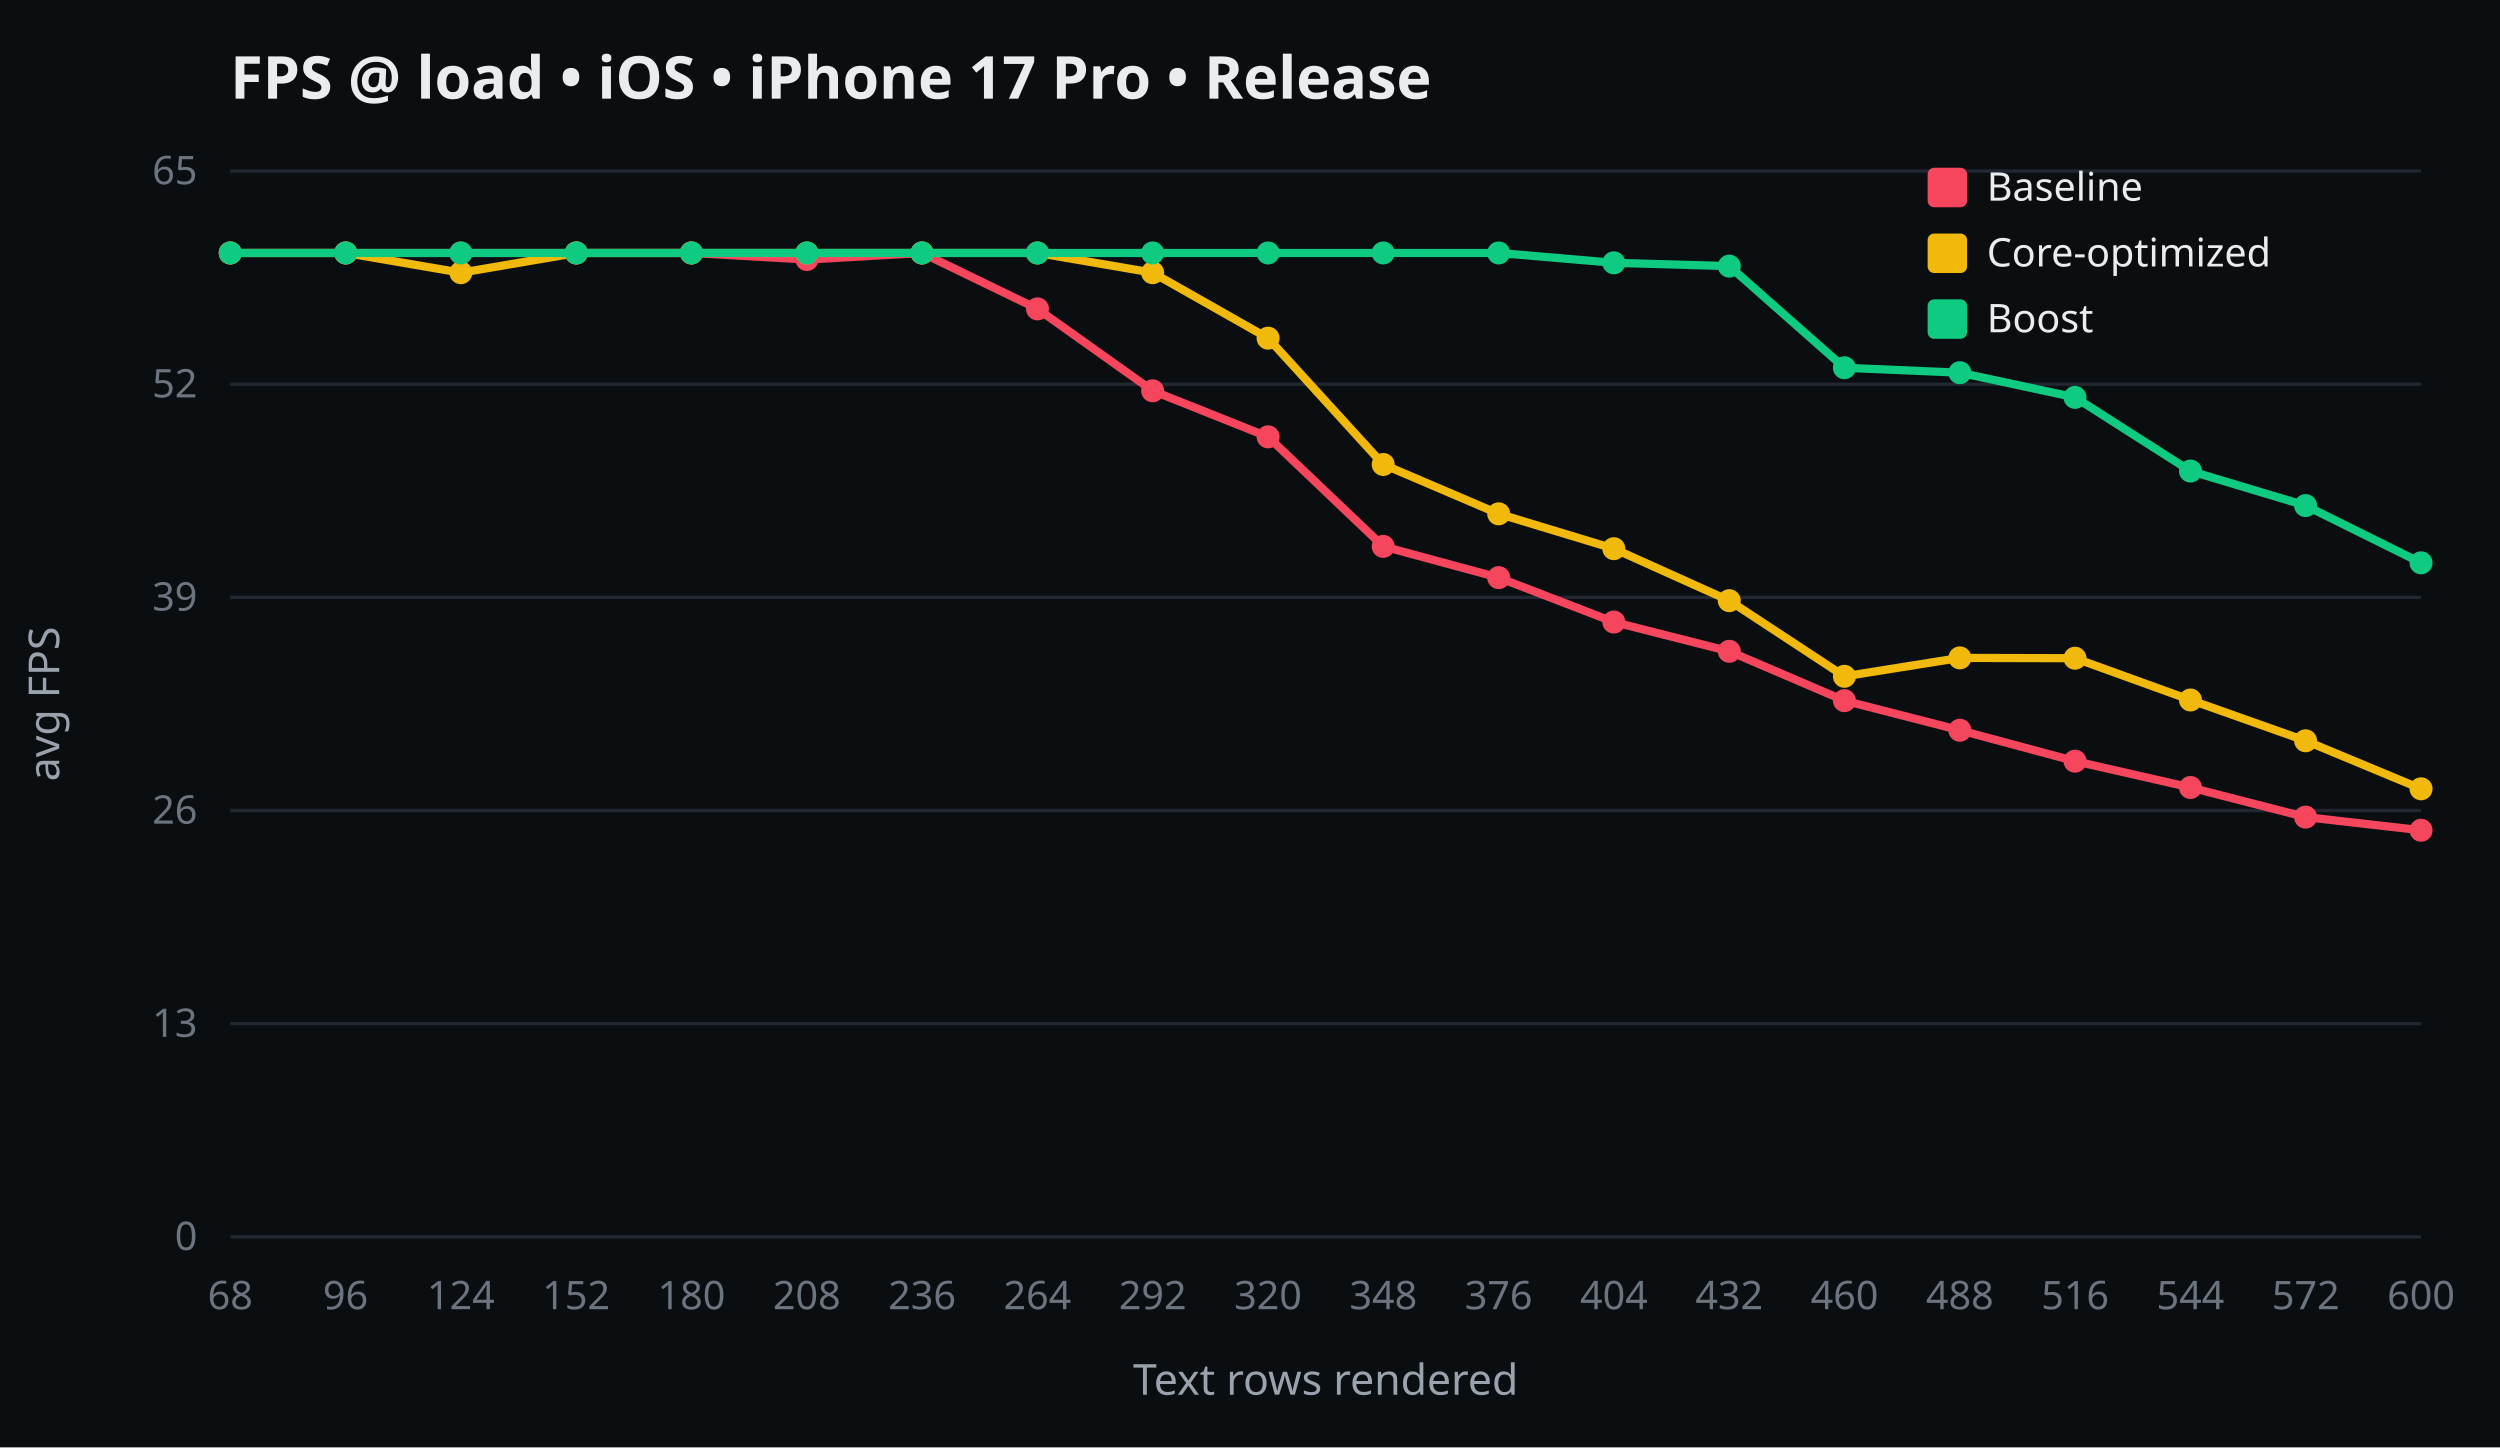
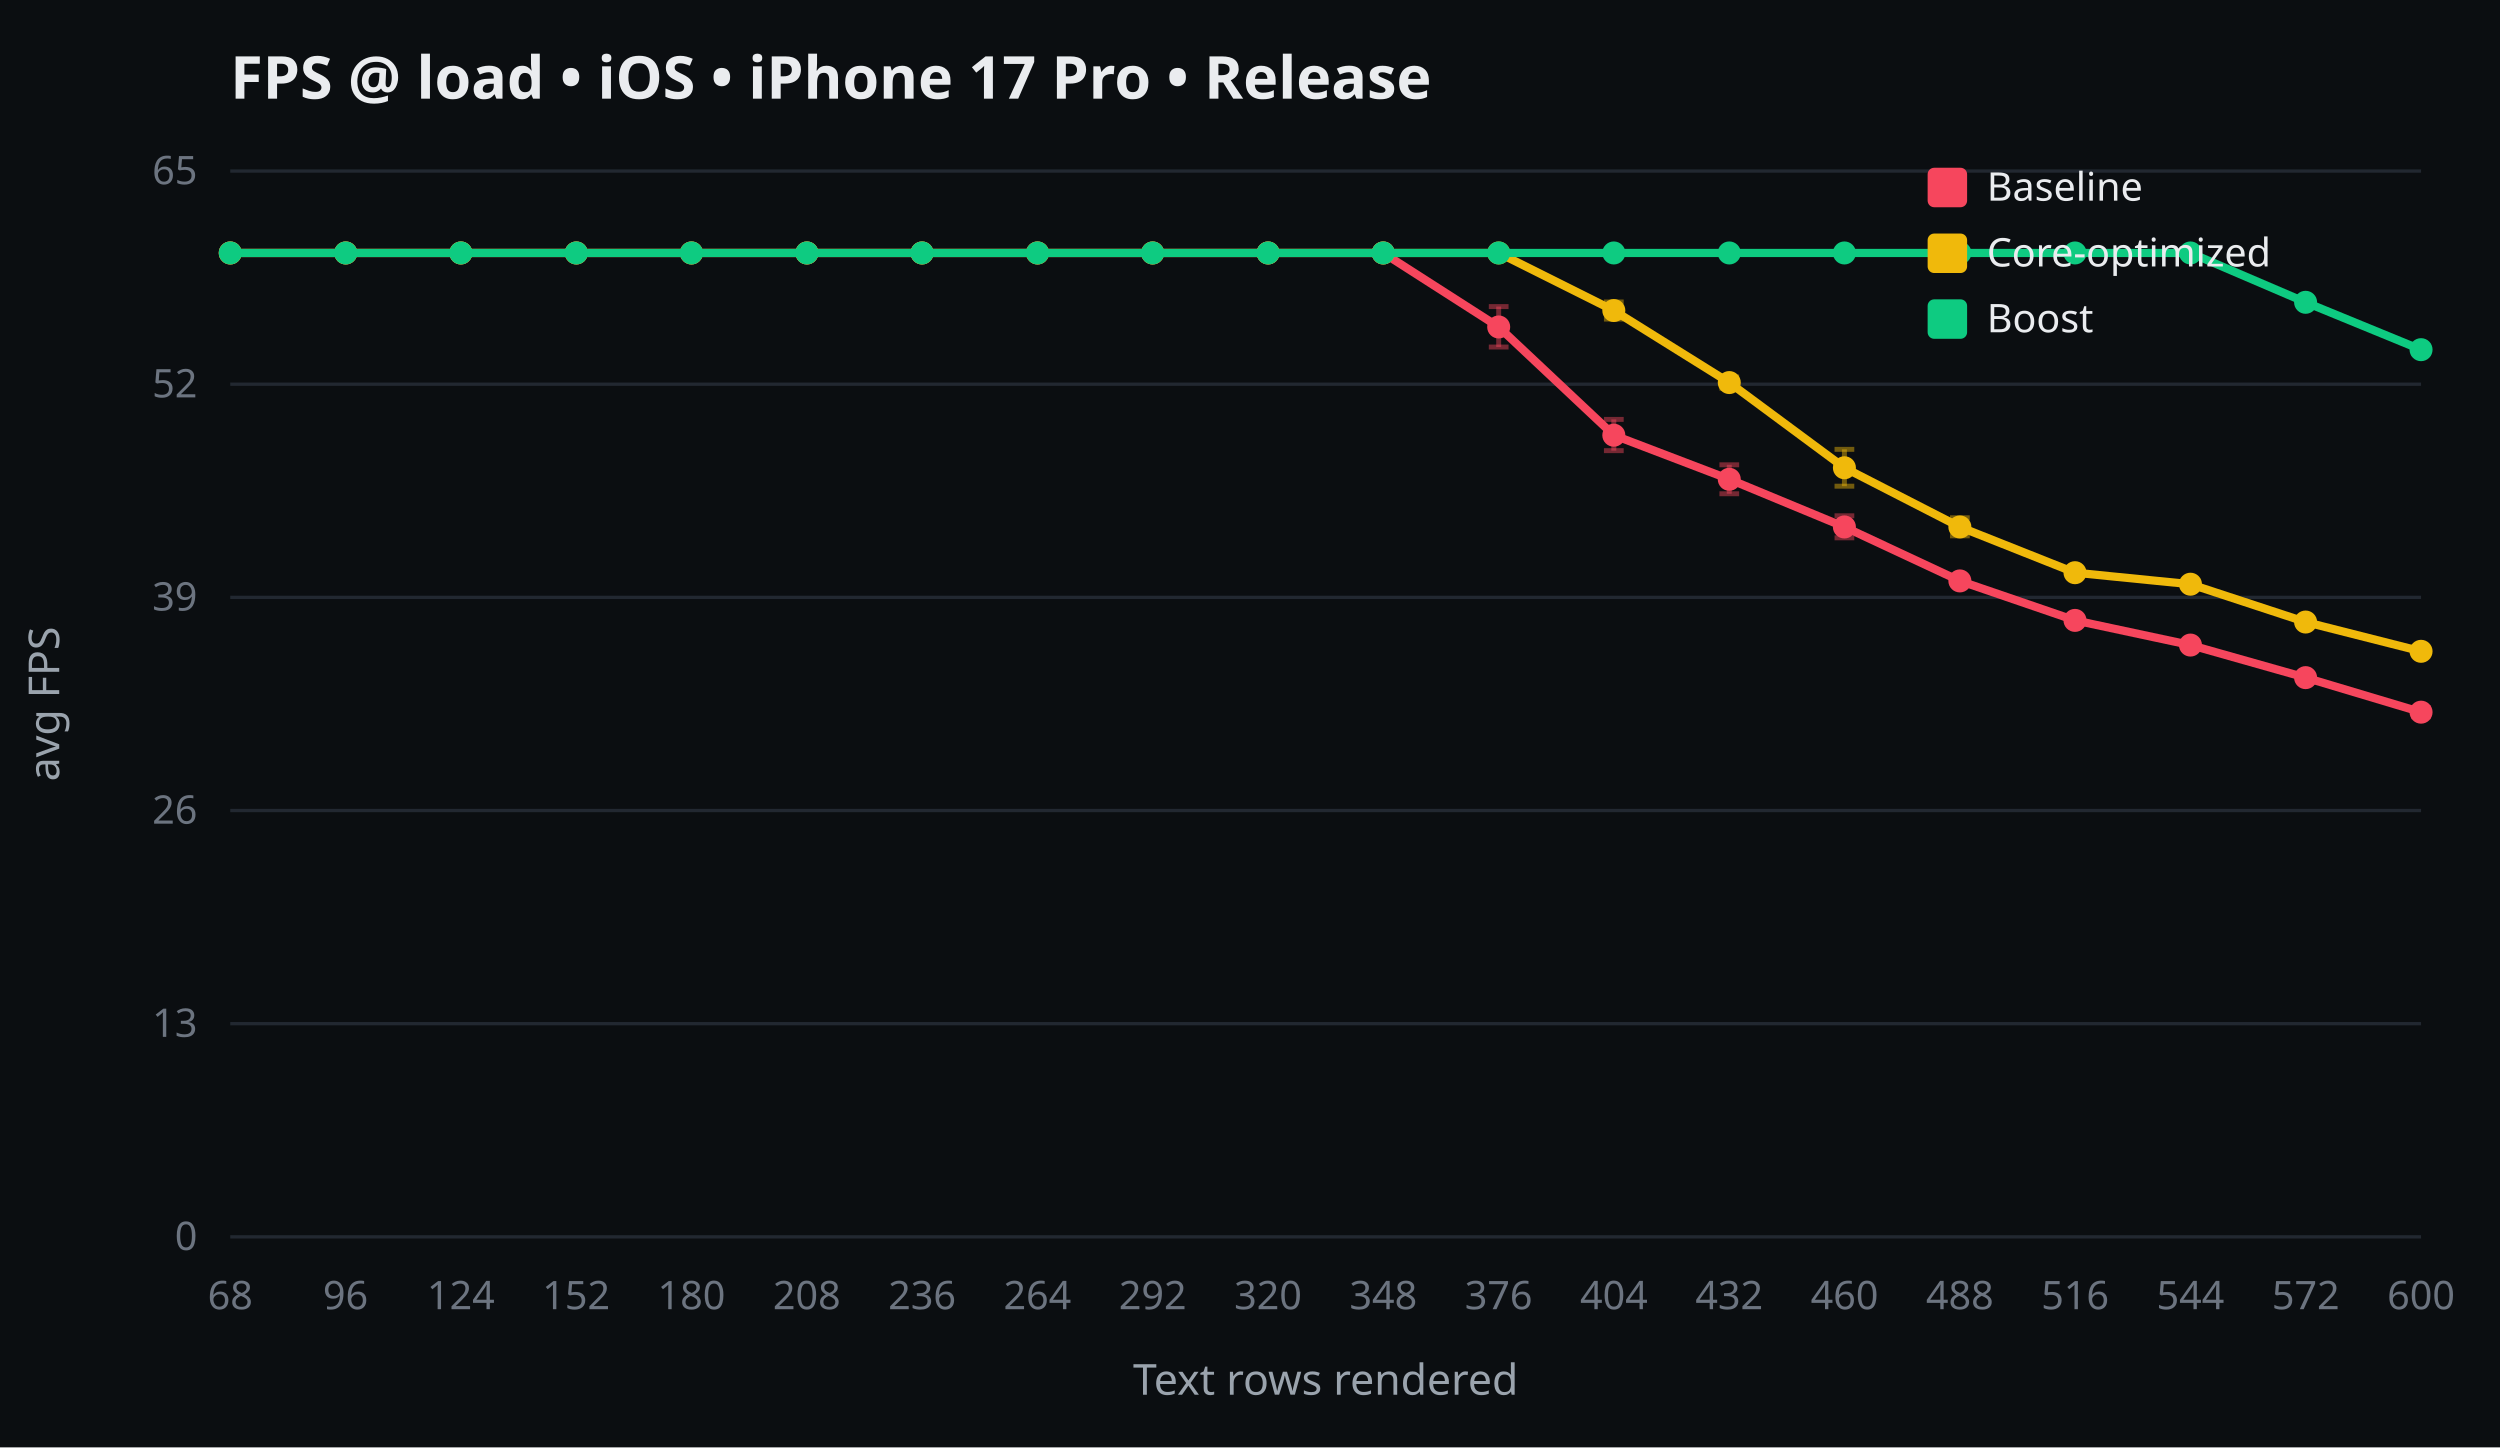
<svg xmlns="http://www.w3.org/2000/svg" width="760" height="440" viewBox="0 0 760 440">
  <rect x="0" y="0" width="760" height="440" fill="#0b0e11" />
  <text x="70" y="30" fill="#eaecef" font-size="18" font-weight="700" font-family="system-ui,sans-serif">FPS @ load • iOS • iPhone 17 Pro • Release</text>
  <line x1="70" y1="376" x2="736" y2="376" stroke="#222831" stroke-width="1" />
  <text x="60" y="380" fill="#6c7480" font-size="12" text-anchor="end" font-family="system-ui,sans-serif">0</text>
  <line x1="70" y1="311.2" x2="736" y2="311.2" stroke="#222831" stroke-width="1" />
  <text x="60" y="315.2" fill="#6c7480" font-size="12" text-anchor="end" font-family="system-ui,sans-serif">13</text>
  <line x1="70" y1="246.4" x2="736" y2="246.4" stroke="#222831" stroke-width="1" />
  <text x="60" y="250.4" fill="#6c7480" font-size="12" text-anchor="end" font-family="system-ui,sans-serif">26</text>
  <line x1="70" y1="181.6" x2="736" y2="181.6" stroke="#222831" stroke-width="1" />
  <text x="60" y="185.6" fill="#6c7480" font-size="12" text-anchor="end" font-family="system-ui,sans-serif">39</text>
  <line x1="70" y1="116.8" x2="736" y2="116.8" stroke="#222831" stroke-width="1" />
  <text x="60" y="120.8" fill="#6c7480" font-size="12" text-anchor="end" font-family="system-ui,sans-serif">52</text>
  <line x1="70" y1="52" x2="736" y2="52" stroke="#222831" stroke-width="1" />
  <text x="60" y="56" fill="#6c7480" font-size="12" text-anchor="end" font-family="system-ui,sans-serif">65</text>
  <text x="70" y="398" fill="#6c7480" font-size="12" text-anchor="middle" font-family="system-ui,sans-serif">68</text>
  <text x="105.053" y="398" fill="#6c7480" font-size="12" text-anchor="middle" font-family="system-ui,sans-serif">96</text>
  <text x="140.105" y="398" fill="#6c7480" font-size="12" text-anchor="middle" font-family="system-ui,sans-serif">124</text>
  <text x="175.158" y="398" fill="#6c7480" font-size="12" text-anchor="middle" font-family="system-ui,sans-serif">152</text>
  <text x="210.211" y="398" fill="#6c7480" font-size="12" text-anchor="middle" font-family="system-ui,sans-serif">180</text>
  <text x="245.263" y="398" fill="#6c7480" font-size="12" text-anchor="middle" font-family="system-ui,sans-serif">208</text>
  <text x="280.316" y="398" fill="#6c7480" font-size="12" text-anchor="middle" font-family="system-ui,sans-serif">236</text>
  <text x="315.368" y="398" fill="#6c7480" font-size="12" text-anchor="middle" font-family="system-ui,sans-serif">264</text>
  <text x="350.421" y="398" fill="#6c7480" font-size="12" text-anchor="middle" font-family="system-ui,sans-serif">292</text>
  <text x="385.474" y="398" fill="#6c7480" font-size="12" text-anchor="middle" font-family="system-ui,sans-serif">320</text>
  <text x="420.526" y="398" fill="#6c7480" font-size="12" text-anchor="middle" font-family="system-ui,sans-serif">348</text>
  <text x="455.579" y="398" fill="#6c7480" font-size="12" text-anchor="middle" font-family="system-ui,sans-serif">376</text>
  <text x="490.632" y="398" fill="#6c7480" font-size="12" text-anchor="middle" font-family="system-ui,sans-serif">404</text>
  <text x="525.684" y="398" fill="#6c7480" font-size="12" text-anchor="middle" font-family="system-ui,sans-serif">432</text>
  <text x="560.737" y="398" fill="#6c7480" font-size="12" text-anchor="middle" font-family="system-ui,sans-serif">460</text>
  <text x="595.789" y="398" fill="#6c7480" font-size="12" text-anchor="middle" font-family="system-ui,sans-serif">488</text>
  <text x="630.842" y="398" fill="#6c7480" font-size="12" text-anchor="middle" font-family="system-ui,sans-serif">516</text>
  <text x="665.895" y="398" fill="#6c7480" font-size="12" text-anchor="middle" font-family="system-ui,sans-serif">544</text>
  <text x="700.947" y="398" fill="#6c7480" font-size="12" text-anchor="middle" font-family="system-ui,sans-serif">572</text>
  <text x="736" y="398" fill="#6c7480" font-size="12" text-anchor="middle" font-family="system-ui,sans-serif">600</text>
  <text x="403" y="424" fill="#9aa3ad" font-size="13" text-anchor="middle" font-family="system-ui,sans-serif">Text rows rendered</text>
  <text x="18" y="214" fill="#9aa3ad" font-size="13" text-anchor="middle" font-family="system-ui,sans-serif" transform="rotate(-90 18 214)">avg FPS</text>
-   <polyline points="70.0,76.9 105.1,76.9 140.1,76.9 175.2,76.9 210.2,76.9 245.3,78.9 280.3,76.9 315.4,93.9 350.4,118.8 385.5,132.8 420.5,166.1 455.6,175.6 490.6,189.1 525.7,198.0 560.7,213.0 595.8,222.0 630.8,231.4 665.9,239.4 700.9,248.4 736.0,252.4" fill="none" stroke="#f6465d" stroke-width="2.5" />
+   <line x1="70.0" y1="76.9" x2="70.0" y2="76.9" stroke="#f6465d" stroke-width="1.5" opacity="0.45" />
+   <line x1="67.0" y1="76.9" x2="73.0" y2="76.9" stroke="#f6465d" stroke-width="1.5" opacity="0.45" />
+   <line x1="67.0" y1="76.9" x2="73.0" y2="76.9" stroke="#f6465d" stroke-width="1.5" opacity="0.45" />
+   <line x1="105.1" y1="76.9" x2="105.1" y2="76.9" stroke="#f6465d" stroke-width="1.5" opacity="0.45" />
+   <line x1="102.1" y1="76.9" x2="108.1" y2="76.9" stroke="#f6465d" stroke-width="1.5" opacity="0.45" />
+   <line x1="102.1" y1="76.9" x2="108.1" y2="76.9" stroke="#f6465d" stroke-width="1.5" opacity="0.45" />
+   <line x1="140.1" y1="76.9" x2="140.1" y2="76.9" stroke="#f6465d" stroke-width="1.5" opacity="0.45" />
+   <line x1="137.1" y1="76.9" x2="143.1" y2="76.9" stroke="#f6465d" stroke-width="1.5" opacity="0.45" />
+   <line x1="137.1" y1="76.9" x2="143.1" y2="76.9" stroke="#f6465d" stroke-width="1.5" opacity="0.45" />
+   <line x1="175.2" y1="76.9" x2="175.2" y2="76.9" stroke="#f6465d" stroke-width="1.5" opacity="0.45" />
+   <line x1="172.2" y1="76.9" x2="178.2" y2="76.9" stroke="#f6465d" stroke-width="1.5" opacity="0.45" />
+   <line x1="172.2" y1="76.9" x2="178.2" y2="76.9" stroke="#f6465d" stroke-width="1.5" opacity="0.45" />
+   <line x1="210.2" y1="76.9" x2="210.2" y2="76.9" stroke="#f6465d" stroke-width="1.5" opacity="0.45" />
+   <line x1="207.2" y1="76.9" x2="213.2" y2="76.9" stroke="#f6465d" stroke-width="1.5" opacity="0.45" />
+   <line x1="207.2" y1="76.9" x2="213.2" y2="76.9" stroke="#f6465d" stroke-width="1.5" opacity="0.45" />
+   <line x1="245.3" y1="76.9" x2="245.3" y2="76.9" stroke="#f6465d" stroke-width="1.5" opacity="0.45" />
+   <line x1="242.3" y1="76.9" x2="248.3" y2="76.9" stroke="#f6465d" stroke-width="1.5" opacity="0.45" />
+   <line x1="242.3" y1="76.9" x2="248.3" y2="76.9" stroke="#f6465d" stroke-width="1.5" opacity="0.45" />
+   <line x1="280.3" y1="76.9" x2="280.3" y2="76.9" stroke="#f6465d" stroke-width="1.5" opacity="0.45" />
+   <line x1="277.3" y1="76.9" x2="283.3" y2="76.9" stroke="#f6465d" stroke-width="1.5" opacity="0.45" />
+   <line x1="277.3" y1="76.9" x2="283.3" y2="76.9" stroke="#f6465d" stroke-width="1.5" opacity="0.45" />
+   <line x1="315.4" y1="76.9" x2="315.4" y2="76.9" stroke="#f6465d" stroke-width="1.5" opacity="0.45" />
+   <line x1="312.4" y1="76.9" x2="318.4" y2="76.9" stroke="#f6465d" stroke-width="1.5" opacity="0.45" />
+   <line x1="312.4" y1="76.9" x2="318.4" y2="76.9" stroke="#f6465d" stroke-width="1.5" opacity="0.45" />
+   <line x1="350.4" y1="76.9" x2="350.4" y2="76.9" stroke="#f6465d" stroke-width="1.5" opacity="0.45" />
+   <line x1="347.4" y1="76.9" x2="353.4" y2="76.9" stroke="#f6465d" stroke-width="1.5" opacity="0.45" />
+   <line x1="347.4" y1="76.9" x2="353.4" y2="76.9" stroke="#f6465d" stroke-width="1.5" opacity="0.45" />
+   <line x1="385.5" y1="76.9" x2="385.5" y2="76.9" stroke="#f6465d" stroke-width="1.5" opacity="0.45" />
+   <line x1="382.5" y1="76.9" x2="388.5" y2="76.9" stroke="#f6465d" stroke-width="1.5" opacity="0.45" />
+   <line x1="382.5" y1="76.9" x2="388.5" y2="76.9" stroke="#f6465d" stroke-width="1.5" opacity="0.45" />
+   <line x1="420.5" y1="76.9" x2="420.5" y2="76.9" stroke="#f6465d" stroke-width="1.5" opacity="0.45" />
+   <line x1="417.5" y1="76.9" x2="423.5" y2="76.9" stroke="#f6465d" stroke-width="1.5" opacity="0.45" />
+   <line x1="417.5" y1="76.9" x2="423.5" y2="76.9" stroke="#f6465d" stroke-width="1.5" opacity="0.45" />
+   <line x1="455.6" y1="105.5" x2="455.6" y2="93.2" stroke="#f6465d" stroke-width="1.5" opacity="0.45" />
+   <line x1="452.6" y1="93.2" x2="458.6" y2="93.2" stroke="#f6465d" stroke-width="1.5" opacity="0.45" />
+   <line x1="452.6" y1="105.5" x2="458.6" y2="105.5" stroke="#f6465d" stroke-width="1.5" opacity="0.45" />
+   <line x1="490.6" y1="137.0" x2="490.6" y2="127.5" stroke="#f6465d" stroke-width="1.5" opacity="0.45" />
+   <line x1="487.6" y1="127.5" x2="493.6" y2="127.5" stroke="#f6465d" stroke-width="1.5" opacity="0.45" />
+   <line x1="487.6" y1="137.0" x2="493.6" y2="137.0" stroke="#f6465d" stroke-width="1.5" opacity="0.45" />
+   <line x1="525.7" y1="150.1" x2="525.7" y2="141.3" stroke="#f6465d" stroke-width="1.5" opacity="0.45" />
+   <line x1="522.7" y1="141.3" x2="528.7" y2="141.3" stroke="#f6465d" stroke-width="1.5" opacity="0.45" />
+   <line x1="522.7" y1="150.1" x2="528.7" y2="150.1" stroke="#f6465d" stroke-width="1.5" opacity="0.45" />
+   <line x1="560.7" y1="163.5" x2="560.7" y2="156.8" stroke="#f6465d" stroke-width="1.5" opacity="0.45" />
+   <line x1="557.7" y1="156.8" x2="563.7" y2="156.8" stroke="#f6465d" stroke-width="1.5" opacity="0.45" />
+   <line x1="557.7" y1="163.5" x2="563.7" y2="163.5" stroke="#f6465d" stroke-width="1.5" opacity="0.45" />
+   <line x1="595.8" y1="177.6" x2="595.8" y2="175.6" stroke="#f6465d" stroke-width="1.5" opacity="0.45" />
+   <line x1="592.8" y1="175.6" x2="598.8" y2="175.6" stroke="#f6465d" stroke-width="1.5" opacity="0.45" />
+   <line x1="592.8" y1="177.6" x2="598.8" y2="177.6" stroke="#f6465d" stroke-width="1.5" opacity="0.45" />
+   <line x1="630.8" y1="189.5" x2="630.8" y2="187.7" stroke="#f6465d" stroke-width="1.5" opacity="0.45" />
+   <line x1="627.8" y1="187.7" x2="633.8" y2="187.7" stroke="#f6465d" stroke-width="1.5" opacity="0.45" />
+   <line x1="627.8" y1="189.5" x2="633.8" y2="189.5" stroke="#f6465d" stroke-width="1.5" opacity="0.45" />
+   <line x1="665.9" y1="196.9" x2="665.9" y2="195.2" stroke="#f6465d" stroke-width="1.5" opacity="0.45" />
+   <line x1="662.9" y1="195.2" x2="668.9" y2="195.2" stroke="#f6465d" stroke-width="1.5" opacity="0.45" />
+   <line x1="662.9" y1="196.9" x2="668.9" y2="196.9" stroke="#f6465d" stroke-width="1.5" opacity="0.45" />
+   <line x1="700.9" y1="206.5" x2="700.9" y2="205.5" stroke="#f6465d" stroke-width="1.5" opacity="0.45" />
+   <line x1="697.9" y1="205.5" x2="703.9" y2="205.5" stroke="#f6465d" stroke-width="1.5" opacity="0.45" />
+   <line x1="697.9" y1="206.5" x2="703.9" y2="206.5" stroke="#f6465d" stroke-width="1.5" opacity="0.45" />
+   <line x1="736.0" y1="217.9" x2="736.0" y2="215.1" stroke="#f6465d" stroke-width="1.5" opacity="0.45" />
+   <line x1="733.0" y1="215.1" x2="739.0" y2="215.1" stroke="#f6465d" stroke-width="1.5" opacity="0.45" />
+   <line x1="733.0" y1="217.9" x2="739.0" y2="217.9" stroke="#f6465d" stroke-width="1.5" opacity="0.45" />
+   <polyline points="70.0,76.9 105.1,76.9 140.1,76.9 175.2,76.9 210.2,76.9 245.3,76.9 280.3,76.9 315.4,76.9 350.4,76.9 385.5,76.9 420.5,76.9 455.6,99.4 490.6,132.3 525.7,145.7 560.7,160.2 595.8,176.6 630.8,188.6 665.9,196.1 700.9,206.0 736.0,216.5" fill="none" stroke="#f6465d" stroke-width="2.5" />
  <circle cx="70.0" cy="76.9" r="3.5" fill="#f6465d" />
  <circle cx="105.1" cy="76.9" r="3.5" fill="#f6465d" />
  <circle cx="140.1" cy="76.9" r="3.5" fill="#f6465d" />
  <circle cx="175.2" cy="76.9" r="3.5" fill="#f6465d" />
  <circle cx="210.2" cy="76.9" r="3.5" fill="#f6465d" />
-   <circle cx="245.3" cy="78.9" r="3.5" fill="#f6465d" />
+   <circle cx="245.3" cy="76.9" r="3.5" fill="#f6465d" />
  <circle cx="280.3" cy="76.9" r="3.5" fill="#f6465d" />
-   <circle cx="315.4" cy="93.9" r="3.5" fill="#f6465d" />
-   <circle cx="350.4" cy="118.8" r="3.5" fill="#f6465d" />
-   <circle cx="385.5" cy="132.8" r="3.5" fill="#f6465d" />
-   <circle cx="420.5" cy="166.1" r="3.5" fill="#f6465d" />
-   <circle cx="455.6" cy="175.6" r="3.5" fill="#f6465d" />
-   <circle cx="490.6" cy="189.1" r="3.5" fill="#f6465d" />
-   <circle cx="525.7" cy="198.0" r="3.5" fill="#f6465d" />
-   <circle cx="560.7" cy="213.0" r="3.5" fill="#f6465d" />
-   <circle cx="595.8" cy="222.0" r="3.5" fill="#f6465d" />
-   <circle cx="630.8" cy="231.4" r="3.5" fill="#f6465d" />
-   <circle cx="665.9" cy="239.4" r="3.5" fill="#f6465d" />
-   <circle cx="700.9" cy="248.4" r="3.5" fill="#f6465d" />
-   <circle cx="736.0" cy="252.4" r="3.5" fill="#f6465d" />
-   <polyline points="70.0,76.9 105.1,76.9 140.1,82.9 175.2,76.9 210.2,76.9 245.3,76.9 280.3,76.9 315.4,76.9 350.4,82.9 385.5,102.8 420.5,141.2 455.6,156.2 490.6,166.8 525.7,182.6 560.7,205.6 595.8,200.0 630.8,200.1 665.9,212.8 700.9,225.2 736.0,239.8" fill="none" stroke="#f0b90b" stroke-width="2.5" />
+   <circle cx="315.4" cy="76.9" r="3.5" fill="#f6465d" />
+   <circle cx="350.4" cy="76.9" r="3.5" fill="#f6465d" />
+   <circle cx="385.5" cy="76.9" r="3.5" fill="#f6465d" />
+   <circle cx="420.5" cy="76.9" r="3.5" fill="#f6465d" />
+   <circle cx="455.6" cy="99.4" r="3.5" fill="#f6465d" />
+   <circle cx="490.6" cy="132.3" r="3.5" fill="#f6465d" />
+   <circle cx="525.7" cy="145.7" r="3.5" fill="#f6465d" />
+   <circle cx="560.7" cy="160.2" r="3.5" fill="#f6465d" />
+   <circle cx="595.8" cy="176.6" r="3.5" fill="#f6465d" />
+   <circle cx="630.8" cy="188.6" r="3.5" fill="#f6465d" />
+   <circle cx="665.9" cy="196.1" r="3.5" fill="#f6465d" />
+   <circle cx="700.9" cy="206.0" r="3.5" fill="#f6465d" />
+   <circle cx="736.0" cy="216.5" r="3.5" fill="#f6465d" />
+   <line x1="70.0" y1="76.9" x2="70.0" y2="76.9" stroke="#f0b90b" stroke-width="1.5" opacity="0.45" />
+   <line x1="67.0" y1="76.9" x2="73.0" y2="76.9" stroke="#f0b90b" stroke-width="1.5" opacity="0.45" />
+   <line x1="67.0" y1="76.9" x2="73.0" y2="76.9" stroke="#f0b90b" stroke-width="1.5" opacity="0.45" />
+   <line x1="105.1" y1="76.9" x2="105.1" y2="76.9" stroke="#f0b90b" stroke-width="1.5" opacity="0.45" />
+   <line x1="102.1" y1="76.9" x2="108.1" y2="76.9" stroke="#f0b90b" stroke-width="1.5" opacity="0.45" />
+   <line x1="102.1" y1="76.9" x2="108.1" y2="76.9" stroke="#f0b90b" stroke-width="1.5" opacity="0.45" />
+   <line x1="140.1" y1="76.9" x2="140.1" y2="76.9" stroke="#f0b90b" stroke-width="1.5" opacity="0.45" />
+   <line x1="137.1" y1="76.9" x2="143.1" y2="76.9" stroke="#f0b90b" stroke-width="1.5" opacity="0.45" />
+   <line x1="137.1" y1="76.9" x2="143.1" y2="76.9" stroke="#f0b90b" stroke-width="1.5" opacity="0.45" />
+   <line x1="175.2" y1="76.9" x2="175.2" y2="76.9" stroke="#f0b90b" stroke-width="1.5" opacity="0.45" />
+   <line x1="172.2" y1="76.9" x2="178.2" y2="76.9" stroke="#f0b90b" stroke-width="1.5" opacity="0.45" />
+   <line x1="172.2" y1="76.9" x2="178.2" y2="76.9" stroke="#f0b90b" stroke-width="1.5" opacity="0.45" />
+   <line x1="210.2" y1="76.9" x2="210.2" y2="76.9" stroke="#f0b90b" stroke-width="1.5" opacity="0.45" />
+   <line x1="207.2" y1="76.9" x2="213.2" y2="76.9" stroke="#f0b90b" stroke-width="1.5" opacity="0.45" />
+   <line x1="207.2" y1="76.9" x2="213.2" y2="76.9" stroke="#f0b90b" stroke-width="1.5" opacity="0.45" />
+   <line x1="245.3" y1="76.9" x2="245.3" y2="76.9" stroke="#f0b90b" stroke-width="1.5" opacity="0.45" />
+   <line x1="242.3" y1="76.9" x2="248.3" y2="76.9" stroke="#f0b90b" stroke-width="1.5" opacity="0.45" />
+   <line x1="242.3" y1="76.9" x2="248.3" y2="76.9" stroke="#f0b90b" stroke-width="1.5" opacity="0.45" />
+   <line x1="280.3" y1="76.9" x2="280.3" y2="76.9" stroke="#f0b90b" stroke-width="1.5" opacity="0.45" />
+   <line x1="277.3" y1="76.9" x2="283.3" y2="76.9" stroke="#f0b90b" stroke-width="1.5" opacity="0.45" />
+   <line x1="277.3" y1="76.9" x2="283.3" y2="76.9" stroke="#f0b90b" stroke-width="1.5" opacity="0.45" />
+   <line x1="315.4" y1="76.9" x2="315.4" y2="76.9" stroke="#f0b90b" stroke-width="1.5" opacity="0.45" />
+   <line x1="312.4" y1="76.9" x2="318.4" y2="76.9" stroke="#f0b90b" stroke-width="1.5" opacity="0.45" />
+   <line x1="312.4" y1="76.9" x2="318.4" y2="76.9" stroke="#f0b90b" stroke-width="1.5" opacity="0.45" />
+   <line x1="350.4" y1="76.9" x2="350.4" y2="76.9" stroke="#f0b90b" stroke-width="1.5" opacity="0.45" />
+   <line x1="347.4" y1="76.9" x2="353.4" y2="76.9" stroke="#f0b90b" stroke-width="1.5" opacity="0.45" />
+   <line x1="347.4" y1="76.9" x2="353.4" y2="76.9" stroke="#f0b90b" stroke-width="1.5" opacity="0.45" />
+   <line x1="385.5" y1="76.9" x2="385.5" y2="76.9" stroke="#f0b90b" stroke-width="1.5" opacity="0.45" />
+   <line x1="382.5" y1="76.9" x2="388.5" y2="76.9" stroke="#f0b90b" stroke-width="1.5" opacity="0.45" />
+   <line x1="382.5" y1="76.9" x2="388.5" y2="76.9" stroke="#f0b90b" stroke-width="1.5" opacity="0.45" />
+   <line x1="420.5" y1="76.9" x2="420.5" y2="76.9" stroke="#f0b90b" stroke-width="1.5" opacity="0.45" />
+   <line x1="417.5" y1="76.9" x2="423.5" y2="76.9" stroke="#f0b90b" stroke-width="1.5" opacity="0.45" />
+   <line x1="417.5" y1="76.9" x2="423.5" y2="76.9" stroke="#f0b90b" stroke-width="1.5" opacity="0.45" />
+   <line x1="455.6" y1="76.9" x2="455.6" y2="76.9" stroke="#f0b90b" stroke-width="1.5" opacity="0.45" />
+   <line x1="452.6" y1="76.9" x2="458.6" y2="76.9" stroke="#f0b90b" stroke-width="1.5" opacity="0.45" />
+   <line x1="452.6" y1="76.9" x2="458.6" y2="76.9" stroke="#f0b90b" stroke-width="1.5" opacity="0.45" />
+   <line x1="490.6" y1="97.0" x2="490.6" y2="91.8" stroke="#f0b90b" stroke-width="1.5" opacity="0.45" />
+   <line x1="487.6" y1="91.8" x2="493.6" y2="91.8" stroke="#f0b90b" stroke-width="1.5" opacity="0.45" />
+   <line x1="487.6" y1="97.0" x2="493.6" y2="97.0" stroke="#f0b90b" stroke-width="1.5" opacity="0.45" />
+   <line x1="525.7" y1="118.0" x2="525.7" y2="114.6" stroke="#f0b90b" stroke-width="1.5" opacity="0.45" />
+   <line x1="522.7" y1="114.6" x2="528.7" y2="114.6" stroke="#f0b90b" stroke-width="1.5" opacity="0.45" />
+   <line x1="522.7" y1="118.0" x2="528.7" y2="118.0" stroke="#f0b90b" stroke-width="1.5" opacity="0.45" />
+   <line x1="560.7" y1="147.8" x2="560.7" y2="136.6" stroke="#f0b90b" stroke-width="1.5" opacity="0.45" />
+   <line x1="557.7" y1="136.6" x2="563.7" y2="136.6" stroke="#f0b90b" stroke-width="1.5" opacity="0.45" />
+   <line x1="557.7" y1="147.8" x2="563.7" y2="147.8" stroke="#f0b90b" stroke-width="1.5" opacity="0.45" />
+   <line x1="595.8" y1="162.9" x2="595.8" y2="157.4" stroke="#f0b90b" stroke-width="1.5" opacity="0.45" />
+   <line x1="592.8" y1="157.4" x2="598.8" y2="157.4" stroke="#f0b90b" stroke-width="1.5" opacity="0.45" />
+   <line x1="592.8" y1="162.9" x2="598.8" y2="162.9" stroke="#f0b90b" stroke-width="1.5" opacity="0.45" />
+   <line x1="630.8" y1="174.7" x2="630.8" y2="173.5" stroke="#f0b90b" stroke-width="1.5" opacity="0.45" />
+   <line x1="627.8" y1="173.5" x2="633.8" y2="173.5" stroke="#f0b90b" stroke-width="1.5" opacity="0.45" />
+   <line x1="627.8" y1="174.7" x2="633.8" y2="174.7" stroke="#f0b90b" stroke-width="1.5" opacity="0.45" />
+   <line x1="665.9" y1="178.6" x2="665.9" y2="176.6" stroke="#f0b90b" stroke-width="1.5" opacity="0.45" />
+   <line x1="662.9" y1="176.6" x2="668.9" y2="176.6" stroke="#f0b90b" stroke-width="1.5" opacity="0.45" />
+   <line x1="662.9" y1="178.6" x2="668.9" y2="178.6" stroke="#f0b90b" stroke-width="1.5" opacity="0.45" />
+   <line x1="700.9" y1="189.6" x2="700.9" y2="188.6" stroke="#f0b90b" stroke-width="1.5" opacity="0.45" />
+   <line x1="697.9" y1="188.6" x2="703.9" y2="188.6" stroke="#f0b90b" stroke-width="1.5" opacity="0.45" />
+   <line x1="697.9" y1="189.6" x2="703.9" y2="189.6" stroke="#f0b90b" stroke-width="1.5" opacity="0.45" />
+   <line x1="736.0" y1="198.4" x2="736.0" y2="197.7" stroke="#f0b90b" stroke-width="1.5" opacity="0.45" />
+   <line x1="733.0" y1="197.7" x2="739.0" y2="197.7" stroke="#f0b90b" stroke-width="1.5" opacity="0.45" />
+   <line x1="733.0" y1="198.4" x2="739.0" y2="198.4" stroke="#f0b90b" stroke-width="1.5" opacity="0.45" />
+   <polyline points="70.0,76.9 105.1,76.9 140.1,76.9 175.2,76.9 210.2,76.9 245.3,76.9 280.3,76.9 315.4,76.9 350.4,76.9 385.5,76.9 420.5,76.9 455.6,76.9 490.6,94.4 525.7,116.3 560.7,142.2 595.8,160.2 630.8,174.1 665.9,177.6 700.9,189.1 736.0,198.0" fill="none" stroke="#f0b90b" stroke-width="2.5" />
  <circle cx="70.0" cy="76.9" r="3.5" fill="#f0b90b" />
  <circle cx="105.1" cy="76.9" r="3.5" fill="#f0b90b" />
-   <circle cx="140.1" cy="82.9" r="3.5" fill="#f0b90b" />
+   <circle cx="140.1" cy="76.9" r="3.5" fill="#f0b90b" />
  <circle cx="175.2" cy="76.9" r="3.5" fill="#f0b90b" />
  <circle cx="210.2" cy="76.9" r="3.5" fill="#f0b90b" />
  <circle cx="245.3" cy="76.9" r="3.5" fill="#f0b90b" />
  <circle cx="280.3" cy="76.9" r="3.5" fill="#f0b90b" />
  <circle cx="315.4" cy="76.9" r="3.5" fill="#f0b90b" />
-   <circle cx="350.4" cy="82.9" r="3.5" fill="#f0b90b" />
-   <circle cx="385.5" cy="102.8" r="3.5" fill="#f0b90b" />
-   <circle cx="420.5" cy="141.2" r="3.5" fill="#f0b90b" />
-   <circle cx="455.6" cy="156.2" r="3.5" fill="#f0b90b" />
-   <circle cx="490.6" cy="166.8" r="3.5" fill="#f0b90b" />
-   <circle cx="525.7" cy="182.6" r="3.5" fill="#f0b90b" />
-   <circle cx="560.7" cy="205.6" r="3.5" fill="#f0b90b" />
-   <circle cx="595.8" cy="200.0" r="3.5" fill="#f0b90b" />
-   <circle cx="630.8" cy="200.1" r="3.5" fill="#f0b90b" />
-   <circle cx="665.9" cy="212.8" r="3.5" fill="#f0b90b" />
-   <circle cx="700.9" cy="225.2" r="3.5" fill="#f0b90b" />
-   <circle cx="736.0" cy="239.8" r="3.5" fill="#f0b90b" />
-   <polyline points="70.0,76.9 105.1,76.9 140.1,76.9 175.2,76.9 210.2,76.9 245.3,76.9 280.3,76.9 315.4,76.9 350.4,76.9 385.5,76.9 420.5,76.9 455.6,76.9 490.6,79.9 525.7,80.9 560.7,111.8 595.8,113.3 630.8,120.8 665.9,143.2 700.9,153.7 736.0,171.1" fill="none" stroke="#0ecb81" stroke-width="2.5" />
+   <circle cx="350.4" cy="76.9" r="3.5" fill="#f0b90b" />
+   <circle cx="385.5" cy="76.9" r="3.5" fill="#f0b90b" />
+   <circle cx="420.5" cy="76.9" r="3.5" fill="#f0b90b" />
+   <circle cx="455.6" cy="76.9" r="3.5" fill="#f0b90b" />
+   <circle cx="490.6" cy="94.4" r="3.5" fill="#f0b90b" />
+   <circle cx="525.7" cy="116.3" r="3.5" fill="#f0b90b" />
+   <circle cx="560.7" cy="142.2" r="3.5" fill="#f0b90b" />
+   <circle cx="595.8" cy="160.2" r="3.5" fill="#f0b90b" />
+   <circle cx="630.8" cy="174.1" r="3.5" fill="#f0b90b" />
+   <circle cx="665.9" cy="177.6" r="3.5" fill="#f0b90b" />
+   <circle cx="700.9" cy="189.1" r="3.5" fill="#f0b90b" />
+   <circle cx="736.0" cy="198.0" r="3.5" fill="#f0b90b" />
+   <line x1="70.0" y1="76.9" x2="70.0" y2="76.9" stroke="#0ecb81" stroke-width="1.5" opacity="0.45" />
+   <line x1="67.0" y1="76.9" x2="73.0" y2="76.9" stroke="#0ecb81" stroke-width="1.5" opacity="0.45" />
+   <line x1="67.0" y1="76.9" x2="73.0" y2="76.9" stroke="#0ecb81" stroke-width="1.5" opacity="0.45" />
+   <line x1="105.1" y1="76.9" x2="105.1" y2="76.9" stroke="#0ecb81" stroke-width="1.5" opacity="0.45" />
+   <line x1="102.1" y1="76.9" x2="108.1" y2="76.9" stroke="#0ecb81" stroke-width="1.5" opacity="0.45" />
+   <line x1="102.1" y1="76.9" x2="108.1" y2="76.9" stroke="#0ecb81" stroke-width="1.5" opacity="0.45" />
+   <line x1="140.1" y1="76.9" x2="140.1" y2="76.9" stroke="#0ecb81" stroke-width="1.5" opacity="0.45" />
+   <line x1="137.1" y1="76.9" x2="143.1" y2="76.9" stroke="#0ecb81" stroke-width="1.5" opacity="0.45" />
+   <line x1="137.1" y1="76.9" x2="143.1" y2="76.9" stroke="#0ecb81" stroke-width="1.5" opacity="0.45" />
+   <line x1="175.2" y1="76.9" x2="175.2" y2="76.9" stroke="#0ecb81" stroke-width="1.5" opacity="0.45" />
+   <line x1="172.2" y1="76.9" x2="178.2" y2="76.9" stroke="#0ecb81" stroke-width="1.5" opacity="0.45" />
+   <line x1="172.2" y1="76.9" x2="178.2" y2="76.9" stroke="#0ecb81" stroke-width="1.5" opacity="0.45" />
+   <line x1="210.2" y1="76.9" x2="210.2" y2="76.9" stroke="#0ecb81" stroke-width="1.5" opacity="0.45" />
+   <line x1="207.2" y1="76.9" x2="213.2" y2="76.9" stroke="#0ecb81" stroke-width="1.5" opacity="0.45" />
+   <line x1="207.2" y1="76.9" x2="213.2" y2="76.9" stroke="#0ecb81" stroke-width="1.5" opacity="0.45" />
+   <line x1="245.3" y1="76.9" x2="245.3" y2="76.9" stroke="#0ecb81" stroke-width="1.5" opacity="0.45" />
+   <line x1="242.3" y1="76.9" x2="248.3" y2="76.9" stroke="#0ecb81" stroke-width="1.5" opacity="0.45" />
+   <line x1="242.3" y1="76.9" x2="248.3" y2="76.9" stroke="#0ecb81" stroke-width="1.5" opacity="0.45" />
+   <line x1="280.3" y1="76.9" x2="280.3" y2="76.9" stroke="#0ecb81" stroke-width="1.5" opacity="0.45" />
+   <line x1="277.3" y1="76.9" x2="283.3" y2="76.9" stroke="#0ecb81" stroke-width="1.5" opacity="0.45" />
+   <line x1="277.3" y1="76.9" x2="283.3" y2="76.9" stroke="#0ecb81" stroke-width="1.5" opacity="0.45" />
+   <line x1="315.4" y1="76.9" x2="315.4" y2="76.9" stroke="#0ecb81" stroke-width="1.5" opacity="0.45" />
+   <line x1="312.4" y1="76.9" x2="318.4" y2="76.9" stroke="#0ecb81" stroke-width="1.5" opacity="0.45" />
+   <line x1="312.4" y1="76.9" x2="318.4" y2="76.9" stroke="#0ecb81" stroke-width="1.5" opacity="0.45" />
+   <line x1="350.4" y1="76.9" x2="350.4" y2="76.9" stroke="#0ecb81" stroke-width="1.5" opacity="0.45" />
+   <line x1="347.4" y1="76.9" x2="353.4" y2="76.9" stroke="#0ecb81" stroke-width="1.5" opacity="0.45" />
+   <line x1="347.4" y1="76.9" x2="353.4" y2="76.9" stroke="#0ecb81" stroke-width="1.5" opacity="0.45" />
+   <line x1="385.5" y1="76.9" x2="385.5" y2="76.9" stroke="#0ecb81" stroke-width="1.5" opacity="0.45" />
+   <line x1="382.5" y1="76.9" x2="388.5" y2="76.9" stroke="#0ecb81" stroke-width="1.5" opacity="0.45" />
+   <line x1="382.5" y1="76.9" x2="388.5" y2="76.9" stroke="#0ecb81" stroke-width="1.5" opacity="0.45" />
+   <line x1="420.5" y1="76.9" x2="420.5" y2="76.9" stroke="#0ecb81" stroke-width="1.5" opacity="0.45" />
+   <line x1="417.5" y1="76.9" x2="423.5" y2="76.9" stroke="#0ecb81" stroke-width="1.5" opacity="0.45" />
+   <line x1="417.5" y1="76.9" x2="423.5" y2="76.9" stroke="#0ecb81" stroke-width="1.5" opacity="0.45" />
+   <line x1="455.6" y1="76.9" x2="455.6" y2="76.9" stroke="#0ecb81" stroke-width="1.5" opacity="0.45" />
+   <line x1="452.6" y1="76.9" x2="458.6" y2="76.9" stroke="#0ecb81" stroke-width="1.5" opacity="0.45" />
+   <line x1="452.6" y1="76.9" x2="458.6" y2="76.9" stroke="#0ecb81" stroke-width="1.5" opacity="0.45" />
+   <line x1="490.6" y1="76.9" x2="490.6" y2="76.9" stroke="#0ecb81" stroke-width="1.5" opacity="0.45" />
+   <line x1="487.6" y1="76.9" x2="493.6" y2="76.9" stroke="#0ecb81" stroke-width="1.5" opacity="0.45" />
+   <line x1="487.6" y1="76.9" x2="493.6" y2="76.9" stroke="#0ecb81" stroke-width="1.5" opacity="0.45" />
+   <line x1="525.7" y1="76.9" x2="525.7" y2="76.9" stroke="#0ecb81" stroke-width="1.5" opacity="0.45" />
+   <line x1="522.7" y1="76.9" x2="528.7" y2="76.9" stroke="#0ecb81" stroke-width="1.5" opacity="0.45" />
+   <line x1="522.7" y1="76.9" x2="528.7" y2="76.9" stroke="#0ecb81" stroke-width="1.5" opacity="0.45" />
+   <line x1="560.7" y1="76.9" x2="560.7" y2="76.9" stroke="#0ecb81" stroke-width="1.5" opacity="0.45" />
+   <line x1="557.7" y1="76.9" x2="563.7" y2="76.9" stroke="#0ecb81" stroke-width="1.5" opacity="0.45" />
+   <line x1="557.7" y1="76.9" x2="563.7" y2="76.9" stroke="#0ecb81" stroke-width="1.5" opacity="0.45" />
+   <line x1="595.8" y1="76.9" x2="595.8" y2="76.9" stroke="#0ecb81" stroke-width="1.5" opacity="0.45" />
+   <line x1="592.8" y1="76.9" x2="598.8" y2="76.9" stroke="#0ecb81" stroke-width="1.5" opacity="0.45" />
+   <line x1="592.8" y1="76.9" x2="598.8" y2="76.9" stroke="#0ecb81" stroke-width="1.5" opacity="0.45" />
+   <line x1="630.8" y1="76.9" x2="630.8" y2="76.9" stroke="#0ecb81" stroke-width="1.5" opacity="0.45" />
+   <line x1="627.8" y1="76.9" x2="633.8" y2="76.9" stroke="#0ecb81" stroke-width="1.5" opacity="0.45" />
+   <line x1="627.8" y1="76.9" x2="633.8" y2="76.9" stroke="#0ecb81" stroke-width="1.5" opacity="0.45" />
+   <line x1="665.9" y1="76.9" x2="665.9" y2="76.9" stroke="#0ecb81" stroke-width="1.5" opacity="0.45" />
+   <line x1="662.9" y1="76.9" x2="668.9" y2="76.9" stroke="#0ecb81" stroke-width="1.5" opacity="0.45" />
+   <line x1="662.9" y1="76.9" x2="668.9" y2="76.9" stroke="#0ecb81" stroke-width="1.5" opacity="0.45" />
+   <line x1="700.9" y1="92.6" x2="700.9" y2="91.1" stroke="#0ecb81" stroke-width="1.5" opacity="0.45" />
+   <line x1="697.9" y1="91.1" x2="703.9" y2="91.1" stroke="#0ecb81" stroke-width="1.5" opacity="0.45" />
+   <line x1="697.9" y1="92.6" x2="703.9" y2="92.6" stroke="#0ecb81" stroke-width="1.5" opacity="0.45" />
+   <line x1="736.0" y1="107.5" x2="736.0" y2="105.2" stroke="#0ecb81" stroke-width="1.5" opacity="0.45" />
+   <line x1="733.0" y1="105.2" x2="739.0" y2="105.2" stroke="#0ecb81" stroke-width="1.5" opacity="0.45" />
+   <line x1="733.0" y1="107.5" x2="739.0" y2="107.5" stroke="#0ecb81" stroke-width="1.5" opacity="0.45" />
+   <polyline points="70.0,76.9 105.1,76.9 140.1,76.9 175.2,76.9 210.2,76.9 245.3,76.9 280.3,76.9 315.4,76.9 350.4,76.9 385.5,76.9 420.5,76.9 455.6,76.9 490.6,76.9 525.7,76.9 560.7,76.9 595.8,76.9 630.8,76.9 665.9,76.9 700.9,91.9 736.0,106.3" fill="none" stroke="#0ecb81" stroke-width="2.5" />
  <circle cx="70.0" cy="76.9" r="3.5" fill="#0ecb81" />
  <circle cx="105.1" cy="76.9" r="3.5" fill="#0ecb81" />
  <circle cx="140.1" cy="76.9" r="3.5" fill="#0ecb81" />
  <circle cx="175.2" cy="76.9" r="3.5" fill="#0ecb81" />
  <circle cx="210.2" cy="76.9" r="3.5" fill="#0ecb81" />
  <circle cx="245.3" cy="76.9" r="3.5" fill="#0ecb81" />
  <circle cx="280.3" cy="76.9" r="3.5" fill="#0ecb81" />
  <circle cx="315.4" cy="76.9" r="3.5" fill="#0ecb81" />
  <circle cx="350.4" cy="76.9" r="3.5" fill="#0ecb81" />
  <circle cx="385.5" cy="76.9" r="3.5" fill="#0ecb81" />
  <circle cx="420.5" cy="76.9" r="3.5" fill="#0ecb81" />
  <circle cx="455.6" cy="76.9" r="3.5" fill="#0ecb81" />
-   <circle cx="490.6" cy="79.9" r="3.5" fill="#0ecb81" />
-   <circle cx="525.7" cy="80.9" r="3.5" fill="#0ecb81" />
-   <circle cx="560.7" cy="111.8" r="3.5" fill="#0ecb81" />
-   <circle cx="595.8" cy="113.3" r="3.5" fill="#0ecb81" />
-   <circle cx="630.8" cy="120.8" r="3.5" fill="#0ecb81" />
-   <circle cx="665.9" cy="143.2" r="3.5" fill="#0ecb81" />
-   <circle cx="700.9" cy="153.7" r="3.5" fill="#0ecb81" />
-   <circle cx="736.0" cy="171.1" r="3.5" fill="#0ecb81" />
+   <circle cx="490.6" cy="76.9" r="3.5" fill="#0ecb81" />
+   <circle cx="525.7" cy="76.9" r="3.5" fill="#0ecb81" />
+   <circle cx="560.7" cy="76.9" r="3.5" fill="#0ecb81" />
+   <circle cx="595.8" cy="76.9" r="3.5" fill="#0ecb81" />
+   <circle cx="630.8" cy="76.9" r="3.5" fill="#0ecb81" />
+   <circle cx="665.9" cy="76.9" r="3.5" fill="#0ecb81" />
+   <circle cx="700.9" cy="91.9" r="3.5" fill="#0ecb81" />
+   <circle cx="736.0" cy="106.3" r="3.5" fill="#0ecb81" />
  <rect x="586" y="51" width="12" height="12" rx="2" fill="#f6465d" />
  <text x="604" y="61" fill="#eaecef" font-size="12" font-family="system-ui,sans-serif">Baseline</text>
  <rect x="586" y="71" width="12" height="12" rx="2" fill="#f0b90b" />
  <text x="604" y="81" fill="#eaecef" font-size="12" font-family="system-ui,sans-serif">Core-optimized</text>
  <rect x="586" y="91" width="12" height="12" rx="2" fill="#0ecb81" />
  <text x="604" y="101" fill="#eaecef" font-size="12" font-family="system-ui,sans-serif">Boost</text>
</svg>
